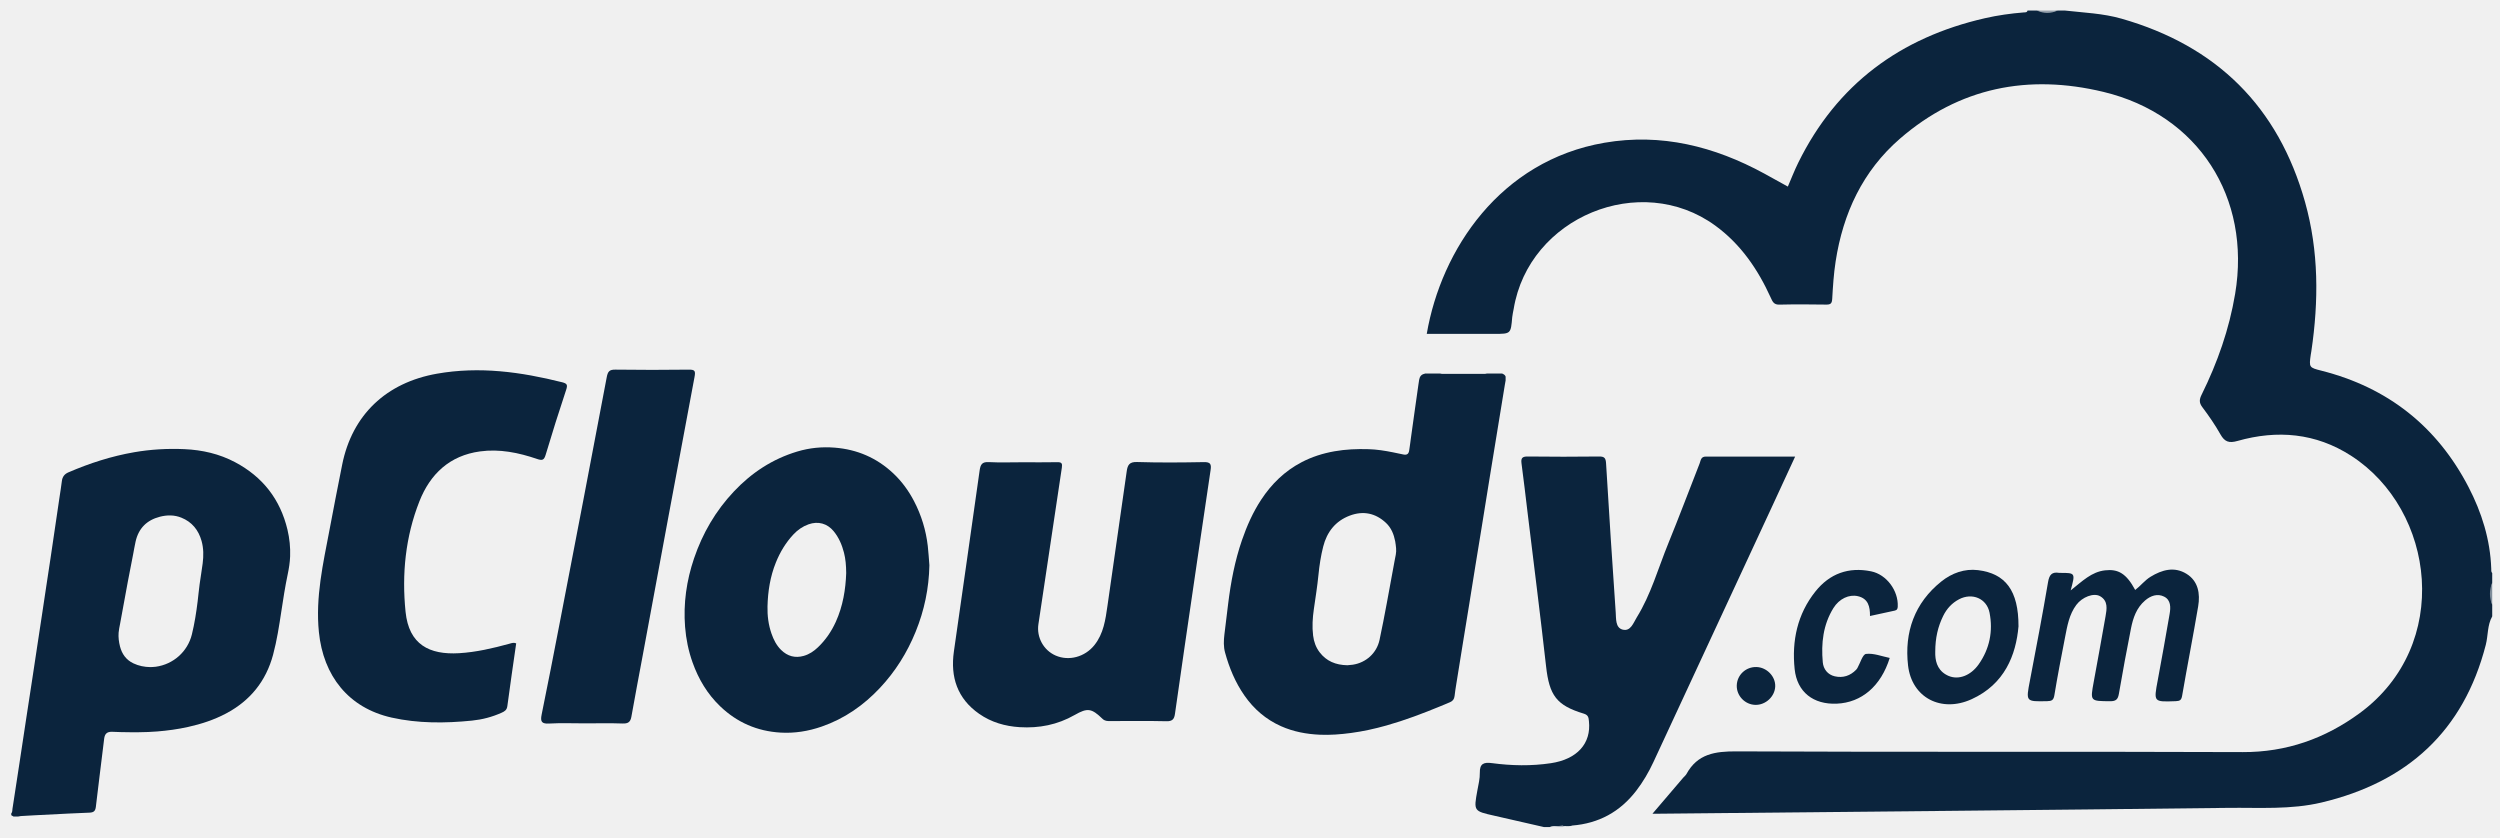
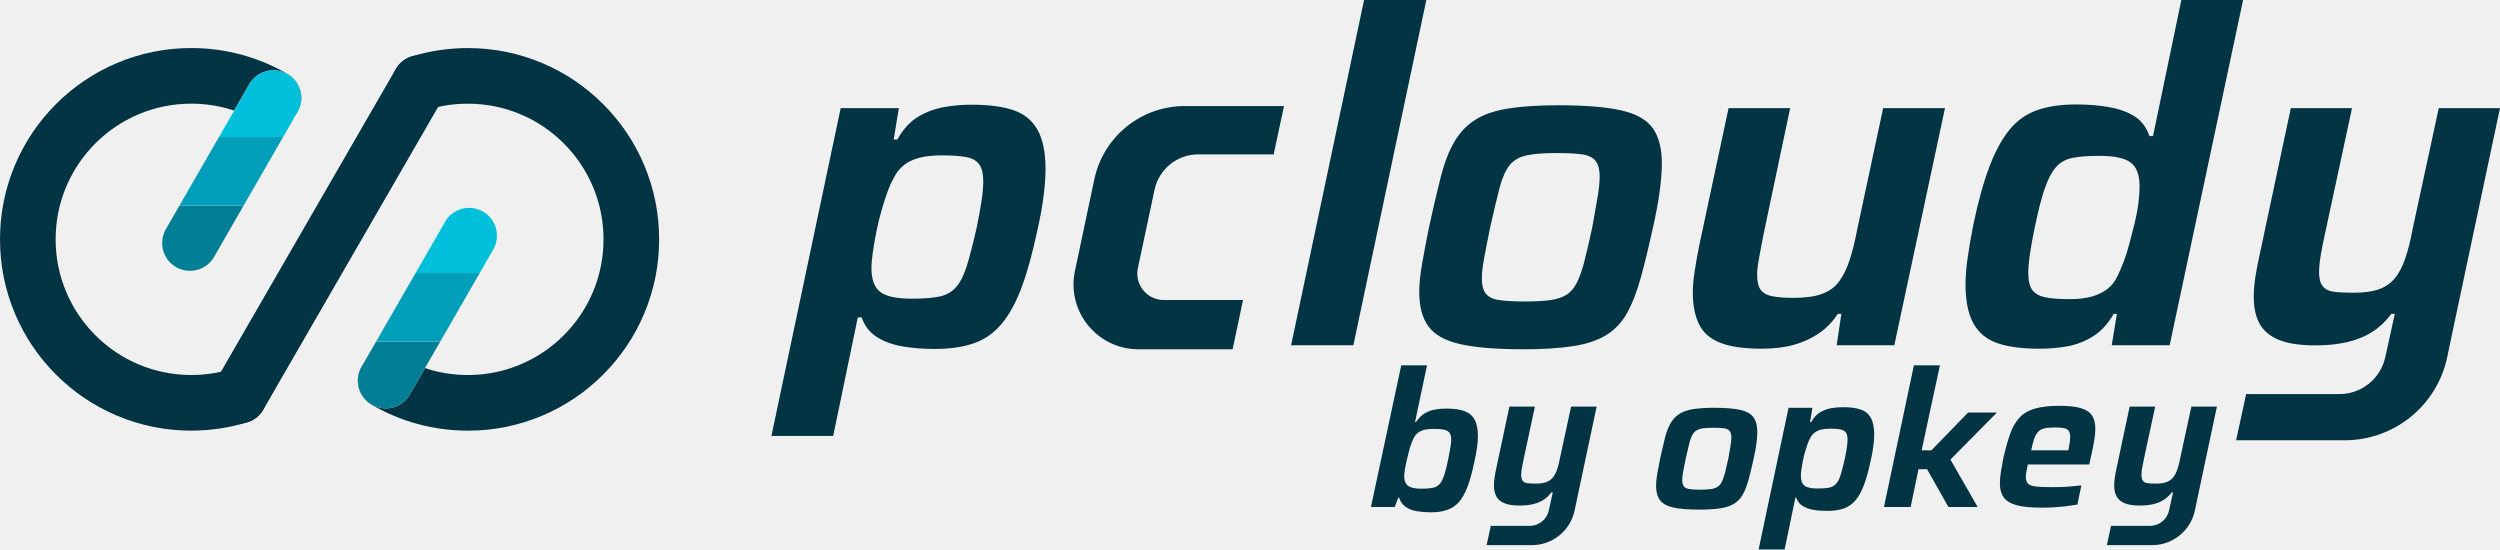
- <svg xmlns="http://www.w3.org/2000/svg" version="1.1" id="Layer_1" x="0px" y="0px" width="1440px" height="482.4px" viewBox="0 0 1440 482.4" enable-background="new 0 0 1440 482.4" xml:space="preserve">
-   <g>
-     <path fill="#0B243D" d="M1435.516,355.027c-2.88,5.092-2.301,10.965-3.703,16.404c-12.822,49.779-45.245,79.082-94.56,90.805   c-17.771,4.225-35.919,2.883-53.903,3.096c-109.051,1.289-218.107,2.275-327.163,3.361c-1.073,0.012-2.146,0-4.357,0   c6.254-7.33,12.004-14.068,17.761-20.805c0.585-0.688,1.372-1.252,1.792-2.023c6.378-11.705,16.543-13.135,28.964-13.074   c97.146,0.473,194.297,0.027,291.444,0.42c25.257,0.104,47.438-7.832,67.293-22.365c53.51-39.17,43.759-117.088-4.92-148.381   c-20.32-13.063-42.462-14.979-65.372-8.477c-4.833,1.371-7.366,0.557-9.797-3.758c-3.084-5.475-6.684-10.701-10.469-15.726   c-1.967-2.611-1.703-4.517-0.365-7.223c9.108-18.435,15.854-37.596,19.278-58.021c9.309-55.494-21.144-103.17-75.889-116.337   c-43.238-10.398-83.037-2.643-117.188,26.961c-21.445,18.591-32.771,42.959-37.043,70.721c-1.096,7.109-1.554,14.333-1.964,21.521   c-0.146,2.6-0.872,3.354-3.427,3.317c-9.027-0.135-18.062-0.193-27.085,0.023c-3.124,0.075-3.875-1.773-4.873-3.971   c-7.408-16.328-17.276-30.821-31.946-41.527c-43.141-31.485-107.447-4.896-116.147,47.97c-0.265,1.601-0.699,3.181-0.838,4.788   c-0.817,9.584-0.797,9.585-10.211,9.585c-12.994,0-25.987,0-39.021,0c8.312-48.516,42.27-99.76,102.387-110.094   c32.69-5.619,63.234,2.074,92.028,17.754c4.541,2.473,9.052,5.001,13.576,7.503c1.996-4.604,3.801-9.303,6.016-13.798   c22.284-45.21,58.821-72.053,107.488-83.185c7.379-1.689,14.864-2.728,22.41-3.339c0.86-0.07,1.84,0.119,2.139-1.068   c1.808,0,3.611,0,5.418,0c3.975,0.886,7.947,0.886,11.921,0c1.444,0,2.891,0,4.334,0c10.855,1.234,21.771,1.609,32.438,4.657   c54.858,15.673,90.326,50.695,105.748,105.646c7.933,28.257,7.892,56.988,3.639,85.83c-0.104,0.714-0.259,1.42-0.356,2.134   c-1.021,7.273-0.973,7.364,6.167,9.17c38.229,9.686,66.567,32.083,84.694,66.981c7.602,14.635,12.537,30.311,13.105,47.053   c0.027,0.883-0.149,1.811,0.557,2.545c0,1.809,0,3.613,0,5.42c-0.92,4.334-0.92,8.668,0,13.004   C1435.516,350.691,1435.516,352.861,1435.516,355.027z" />
-     <path fill="#0B243D" d="M889.35,476.396c-9.508-2.176-19.008-4.393-28.526-6.523c-12.048-2.699-12.025-2.666-9.856-14.607   c0.609-3.361,1.486-6.773,1.411-10.141c-0.12-5.334,2.352-6.182,6.962-5.568c11.295,1.504,22.629,1.744,33.954,0.049   c15.105-2.262,23.332-11.309,21.928-24.232c-0.206-1.906-0.265-3.5-2.956-4.313c-15.794-4.771-19.85-10.525-21.727-27.246   c-3.312-29.512-7.072-58.975-10.646-88.459c-1.148-9.471-2.23-18.955-3.503-28.41c-0.41-3.045,0.384-4.045,3.604-4.002   c13.716,0.17,27.437,0.166,41.151,0.002c3.168-0.039,3.773,1.078,3.95,4.02c1.723,28.617,3.566,57.227,5.559,85.826   c0.25,3.598-0.206,8.717,3.898,9.846c4.695,1.293,6.285-3.9,8.241-7.064c8.194-13.229,12.299-28.248,18.122-42.51   c6.24-15.281,12.035-30.744,18.067-46.111c0.669-1.699,0.669-3.975,3.548-3.965c16.891,0.064,33.781,0.031,51.459,0.031   c-4.586,9.93-8.837,19.174-13.123,28.402c-22.832,49.172-45.68,98.336-68.492,147.516c-2.732,5.891-5.977,11.439-9.944,16.59   c-9.328,12.1-21.565,18.766-36.785,19.979c-1.729,0.646-3.526,0.211-5.287,0.34c-2.579,0.275-5.242-0.627-7.756,0.557   C891.517,476.396,890.433,476.396,889.35,476.396z" />
-     <path fill="#7E8C9A" d="M1435.516,348.525c-1.725-4.334-1.762-8.67,0-13.004C1435.516,339.855,1435.516,344.191,1435.516,348.525z" />
-     <path fill="#95A0AC" d="M1185.189,6.087c-3.974,1.796-7.947,1.796-11.921,0C1177.242,6.087,1181.216,6.087,1185.189,6.087z" />
-     <path fill="#B1B8C1" d="M900.226,475.512c0.321,0.213,0.421,0.414,0.303,0.605c-0.114,0.188-0.229,0.279-0.343,0.279   c-2.528,0-5.057,0-7.584,0" />
-     <path fill="#0B243D" d="M588.999,266.264c6.68,0,13.361,0.09,20.04-0.045c2.518-0.051,2.948,0.758,2.586,3.152   c-4.555,30.063-8.973,60.146-13.505,90.211c-1.117,7.418,2.897,14.945,9.915,18.006c7.646,3.332,16.885,0.834,22.336-5.994   c5.311-6.65,6.393-14.68,7.538-22.707c3.689-25.83,7.426-51.654,11.091-77.488c0.503-3.555,1.534-5.418,5.928-5.277   c12.805,0.402,25.636,0.293,38.451,0.053c3.819-0.074,4.441,1.117,3.923,4.592c-5.077,33.99-10.031,67.998-15.003,102.004   c-1.875,12.82-3.725,25.643-5.529,38.471c-0.407,2.893-1.451,4.271-4.825,4.189c-10.826-0.26-21.664-0.094-32.497-0.1   c-1.592,0-3.019,0.043-4.421-1.303c-6.236-5.98-8.477-6.51-16.043-2.188c-9.913,5.658-20.481,7.699-31.666,7.008   c-8.39-0.52-16.343-2.816-23.301-7.67c-12.588-8.783-16.676-21.158-14.576-35.938c4.939-34.744,9.964-69.477,14.824-104.23   c0.475-3.398,1.368-5.047,5.239-4.84C575.985,266.514,582.499,266.264,588.999,266.264z" />
-     <path fill="#0B243D" d="M297.322,370.605c-1.715,12.023-3.503,24.066-5.095,36.137c-0.293,2.217-1.521,2.986-3.25,3.766   c-5.466,2.469-11.197,3.967-17.128,4.564c-15.499,1.568-31.117,1.656-46.268-1.74c-24.848-5.568-39.369-24.021-41.904-49.309   c-2.021-20.162,2.45-39.4,6.123-58.834c2.369-12.537,4.787-25.064,7.299-37.576c5.757-28.664,25.361-47.206,54.575-52.364   c24.525-4.329,48.4-1.021,72.175,4.943c2.881,0.725,3.168,1.601,2.256,4.346c-4.127,12.42-8.074,24.907-11.813,37.452   c-0.936,3.141-2.035,3.359-4.921,2.375c-10.652-3.637-21.62-5.893-32.911-4.348c-17.425,2.381-28.647,12.961-34.872,28.734   c-8.066,20.443-10.192,41.879-7.984,63.648c1.919,18.91,13.745,24.842,30.777,23.846c9.909-0.58,19.557-2.857,29.112-5.473   C294.698,370.445,295.844,369.936,297.322,370.605z" />
-     <path fill="#0B243D" d="M336.933,416.656c-6.862,0-13.739-0.285-20.579,0.104c-4.3,0.246-5.212-1.031-4.385-5.082   c3.597-17.611,7.03-35.254,10.432-52.902c9.083-47.135,18.173-94.266,27.064-141.435c0.633-3.361,1.521-4.487,5.002-4.438   c14.083,0.199,28.17,0.188,42.254,0.009c3.559-0.047,3.979,0.763,3.324,4.244c-10.08,53.54-19.966,107.116-29.9,160.684   c-2.164,11.666-4.406,23.32-6.469,35.004c-0.545,3.09-1.953,4.008-5.077,3.895C351.385,416.477,344.156,416.656,336.933,416.656z" />
-     <path fill="#0B243D" d="M1192.703,340.078c6.818-5.4,12.015-10.686,19.846-11.57c7.505-0.846,12.22,1.801,17.324,11.313   c3.12-2.385,5.5-5.543,8.798-7.57c6.688-4.119,13.813-6.027,20.771-1.719c6.75,4.188,7.934,11.422,6.708,18.691   c-2.896,17.188-6.28,34.291-9.235,51.469c-0.44,2.559-1.259,3.094-3.677,3.186c-12.838,0.475-12.75,0.566-10.388-11.994   c2.392-12.711,4.628-25.447,6.842-38.191c0.671-3.848,0.795-8.066-3.186-10.051c-3.82-1.9-7.724-0.529-10.969,2.264   c-4.927,4.238-6.896,10.033-8.092,16.084c-2.466,12.512-4.811,25.049-6.96,37.615c-0.553,3.232-1.675,4.33-5.084,4.303   c-11.511-0.098-11.478,0.064-9.411-11.174c2.31-12.541,4.586-25.092,6.789-37.652c0.758-4.301,1.577-8.926-3.061-11.631   c-3.729-2.17-10.393,0.451-13.76,4.971c-4.123,5.531-5.217,12.154-6.488,18.67c-2.167,11.105-4.313,22.223-6.156,33.385   c-0.464,2.799-1.507,3.342-4.077,3.396c-12.476,0.268-12.346,0.367-9.996-11.883c3.622-18.879,7.222-37.766,10.437-56.717   c0.732-4.316,2.287-6,6.48-5.291c0.178,0.031,0.36,0.006,0.541,0.006C1195.453,329.979,1195.453,329.979,1192.703,340.078z" />
-     <path fill="#0B243D" d="M1139.337,328.398c-7.788-0.953-15.06,1.701-21.081,6.498c-15.544,12.389-21.404,29.363-19.221,48.395   c2.137,18.629,19.151,27.381,36.588,19.461c19.043-8.646,25.584-25.441,27.033-41.955   C1162.703,340.129,1155.148,330.342,1139.337,328.398z M1120.756,388.502c-5.241-3.088-6.165-8.449-6.051-12.99   c0.006-8.252,1.597-14.648,4.553-20.707c2.024-4.158,5.053-7.469,9.154-9.621c7.541-3.965,15.95-0.496,17.569,7.74   c2.089,10.652,0.026,20.834-6.27,29.748c-4.635,6.557-11.646,9.096-17.341,6.645c-0.146-0.063-0.288-0.125-0.429-0.191" />
-     <path fill="#0B243D" d="M1077.115,354.816c0.041-5.439-1.018-10.033-6.984-11.414c-5.015-1.164-10.74,1.412-14.124,6.906   c-5.903,9.572-7.082,20.242-6.088,31.15c0.355,3.926,2.82,7.168,6.939,8.105c4.699,1.074,8.899-0.305,12.306-3.814   c0.25-0.256,0.478-0.547,0.652-0.857c1.663-2.891,3.049-8.002,5.021-8.238c4.386-0.523,9.063,1.391,13.647,2.316   c-5.034,16.201-16.195,25.752-30.535,26.346c-13.445,0.557-22.857-6.662-24.235-19.934c-1.688-16.24,1.543-31.627,11.963-44.688   c8.198-10.271,19.069-14.27,32.108-11.602c8.912,1.826,15.767,11.201,15.315,20.32c-0.105,2.119-1.145,2.191-2.61,2.492   C1086.129,352.797,1081.79,353.791,1077.115,354.816z" />
-     <path fill="#0B243D" d="M1011.112,406.008c-5.993-0.115-10.914-5.25-10.737-11.205c0.178-6.027,5.214-10.744,11.313-10.596   c5.952,0.143,11.051,5.396,10.838,11.17C1022.313,401.197,1017.024,406.125,1011.112,406.008z" />
+ <svg xmlns="http://www.w3.org/2000/svg" id="Layer_2" data-name="Layer 2" viewBox="0 0 1920.88 422.18">
+   <defs>
+     <style>
+       .cls-1 {
+         clip-path: url(#clippath);
+       }
+ 
+       .cls-2 {
+         fill: none;
+       }
+ 
+       .cls-2, .cls-3, .cls-4, .cls-5, .cls-6, .cls-7 {
+         stroke-width: 0px;
+       }
+ 
+       .cls-8 {
+         clip-path: url(#clippath-1);
+       }
+ 
+       .cls-3 {
+         fill: #009eb8;
+       }
+ 
+       .cls-4 {
+         fill: #fff;
+       }
+ 
+       .cls-5 {
+         fill: #00bfda;
+       }
+ 
+       .cls-6 {
+         fill: #023444;
+       }
+ 
+       .cls-7 {
+         fill: #007e95;
+       }
+     </style>
+     <clipPath id="clippath">
+       <path class="cls-2" d="m145.95,208.11c-3.62,0-7.28-.92-10.65-2.86-10.23-5.89-13.74-18.96-7.85-29.18l64.12-111.34c5.89-10.23,18.96-13.74,29.18-7.85,10.23,5.89,13.74,18.96,7.85,29.18l-64.12,111.34c-3.95,6.87-11.15,10.71-18.54,10.71Z" />
+     </clipPath>
+     <clipPath id="clippath-1">
+       <path class="cls-2" d="m296.35,313.78c-3.62,0-7.28-.92-10.65-2.86-10.23-5.89-13.74-18.96-7.85-29.18l64.12-111.34c5.89-10.23,18.96-13.74,29.18-7.85,10.23,5.89,13.74,18.96,7.85,29.18l-64.12,111.34c-3.95,6.87-11.15,10.71-18.54,10.71Z" />
+     </clipPath>
+   </defs>
+   <g id="Layer_1-2" data-name="Layer 1">
    <g>
-       <path fill="#0B243D" d="M867.234,219.175c-0.154,0.853-0.317,1.703-0.457,2.558c-1.629,9.951-3.251,19.904-4.878,29.857    c-1.308,8.008-2.626,16.016-3.925,24.025c-1.545,9.541-3.068,19.084-4.613,28.623c-1.13,6.98-2.289,13.955-3.419,20.934    c-1.217,7.518-2.405,15.039-3.618,22.555c-1.209,7.477-2.44,14.947-3.651,22.422c-1.306,8.053-2.607,16.107-3.895,24.164    c-0.35,2.189-0.702,4.381-0.941,6.584c-0.187,1.721-0.997,2.885-2.574,3.547c-1.891,0.791-3.777,1.596-5.672,2.375    c-10.133,4.176-20.371,8.061-30.933,11.041c-6.729,1.9-13.546,3.408-20.477,4.332c-5.938,0.791-11.906,1.277-17.907,1.012    c-7.754-0.346-15.277-1.74-22.414-4.922c-8.719-3.887-15.659-9.896-21.089-17.695c-5.251-7.541-8.719-15.9-11.134-24.717    c-0.932-3.4-0.797-6.887-0.389-10.352c0.688-5.859,1.424-11.711,2.145-17.566c1.54-12.525,3.862-24.883,7.989-36.848    c2.821-8.178,6.303-16.047,11.071-23.301c5.975-9.084,13.532-16.467,23.227-21.543c5.979-3.133,12.337-5.145,18.97-6.318    c6.506-1.15,13.069-1.414,19.648-1.217c4.732,0.141,9.412,0.877,14.055,1.816c2.008,0.408,4.008,0.871,6.021,1.254    c1.987,0.379,2.97-0.258,3.302-2.246c0.406-2.436,0.681-4.889,1.021-7.336c0.714-5.141,1.428-10.277,2.149-15.416    c0.704-5.014,1.415-10.026,2.129-15.039c0.143-0.994,0.285-1.987,0.453-2.977c0.306-1.807,1.178-3.115,3.11-3.477    c0.067-0.014,0.127-0.1,0.19-0.153c2.934,0,5.865,0,8.8,0c0.315,0.063,0.634,0.18,0.95,0.181c8.33,0.009,16.663,0.009,24.996,0    c0.316,0,0.634-0.116,0.95-0.181c2.934,0,5.866,0,8.798,0c0.843,0.391,1.689,0.775,2.013,1.76    C867.234,217.667,867.234,218.421,867.234,219.175z M776.087,383.182c0.77-0.076,1.94-0.139,3.096-0.311    c7.666-1.152,13.777-6.682,15.424-14.254c1.554-7.148,2.89-14.348,4.253-21.537c1.514-7.973,2.962-15.955,4.407-23.941    c0.448-2.461,1.165-4.898,0.873-7.447c-0.148-1.287-0.258-2.586-0.501-3.855c-0.77-4.027-2.255-7.771-5.283-10.623    c-6.063-5.711-13.197-7.127-20.914-4.209c-8.244,3.113-13.148,9.422-15.286,17.85c-1.347,5.314-2.179,10.75-2.716,16.203    c-0.652,6.627-1.714,13.191-2.657,19.775c-0.728,5.07-1.069,10.152-0.432,15.264c0.438,3.51,1.58,6.76,3.737,9.592    C764.005,380.83,769.339,383.051,776.087,383.182z" />
-       <path fill="#0B243D" d="M6.484,468.553c0.704-0.789,0.563-1.82,0.707-2.74c1.373-8.766,2.699-17.537,4.03-26.307    c1.376-9.063,2.737-18.125,4.117-27.186c1.127-7.404,2.277-14.807,3.405-22.211c0.964-6.328,1.906-12.662,2.863-18.992    c0.876-5.793,1.764-11.584,2.639-17.377c0.8-5.297,1.585-10.596,2.385-15.893c0.806-5.336,1.629-10.672,2.428-16.01    c0.877-5.877,1.733-11.756,2.601-17.635c0.866-5.879,1.733-11.758,2.6-17.637c0.464-3.146,0.989-6.285,1.371-9.439    c0.295-2.445,1.479-4.063,3.748-5.039c12.223-5.27,24.808-9.336,37.945-11.609c9.571-1.658,19.216-2.193,28.908-1.768    c10.244,0.453,20.069,2.689,29.179,7.516c15.892,8.42,26.016,21.373,30.181,38.904c1.195,5.033,1.714,10.148,1.523,15.328    c-0.13,3.525-0.688,6.996-1.414,10.438c-1.485,7.049-2.576,14.16-3.655,21.279c-1.266,8.354-2.549,16.715-4.733,24.895    c-4.074,15.242-13.171,26.5-27.087,33.887c-6.924,3.678-14.303,6.082-21.928,7.775c-5.851,1.299-11.772,2.104-17.746,2.59    c-7.026,0.57-14.058,0.502-21.092,0.367c-1.673-0.033-3.346-0.168-5.019-0.182c-2.771-0.021-4.051,1.111-4.431,3.889    c-0.272,1.99-0.486,3.988-0.731,5.982c-0.649,5.273-1.304,10.551-1.949,15.826c-0.543,4.445-1.077,8.893-1.614,13.338    c-0.17,1.414-0.327,2.826-0.506,4.24c-0.298,2.352-1.215,3.195-3.616,3.303c-3.931,0.18-7.862,0.32-11.792,0.514    c-6.564,0.314-13.126,0.656-19.688,0.994c-2.717,0.141-5.433,0.293-8.148,0.461c-0.489,0.031-0.971,0.166-1.458,0.252    c-0.921,0-1.843,0-2.765,0c-0.419-0.25-0.838-0.502-1.257-0.752C6.484,469.223,6.484,468.887,6.484,468.553z M86.595,384.25    c1.044-0.066,2.097-0.063,3.131-0.205c10.125-1.391,18.359-8.715,20.792-18.598c1.551-6.301,2.548-12.709,3.335-19.146    c0.397-3.24,0.687-6.492,1.122-9.727c0.541-4.02,1.247-8.018,1.762-12.039c0.555-4.344,0.562-8.693-0.637-12.951    c-1.77-6.293-5.503-10.936-11.652-13.416c-4.028-1.625-8.198-1.594-12.329-0.535c-7.524,1.93-12.306,6.656-14.019,14.309    c-0.529,2.365-0.918,4.764-1.379,7.143c-1.043,5.381-2.122,10.754-3.129,16.137c-1.5,8.016-2.955,16.039-4.421,24.063    c-0.315,1.727-0.73,3.449-0.854,5.191c-0.186,2.643,0.136,5.271,0.794,7.838c1.13,4.406,3.561,7.814,7.753,9.791    C79.938,383.553,83.198,384.207,86.595,384.25z" />
-       <path fill="#0B243D" d="M535.328,325.586c-0.257,13.277-2.921,26.021-7.912,38.291c-4.894,12.029-11.67,22.877-20.566,32.355    c-9.433,10.055-20.459,17.736-33.556,22.279c-7.718,2.678-15.663,3.957-23.822,3.461c-13.338-0.809-24.9-5.822-34.575-15.072    c-7.443-7.113-12.56-15.717-15.992-25.367c-2.354-6.619-3.748-13.443-4.298-20.449c-1.058-13.512,0.823-26.641,5.157-39.438    c4.905-14.475,12.454-27.41,22.952-38.547c10.185-10.807,22.21-18.729,36.536-23.025c7.074-2.121,14.246-2.82,21.592-2.229    c12.903,1.041,24.133,5.863,33.59,14.721c4.969,4.652,8.928,10.086,12.067,16.113c4.221,8.104,6.841,16.715,7.898,25.781    C534.83,318.154,535.024,321.877,535.328,325.586z M487.41,330.098c-0.032-4.49-0.361-8.195-1.297-11.824    c-1.15-4.463-2.938-8.641-5.877-12.236c-3.727-4.564-9.017-5.996-14.558-4.016c-3.381,1.207-6.25,3.227-8.678,5.824    c-4.426,4.732-7.705,10.209-10.118,16.205c-3.26,8.102-4.587,16.574-4.799,25.264c-0.132,5.367,0.544,10.604,2.309,15.686    c1.207,3.477,2.841,6.717,5.491,9.334c3.709,3.658,8.106,4.885,13.142,3.434c3.119-0.9,5.755-2.68,8.087-4.9    c4.392-4.182,7.761-9.096,10.273-14.602C485.578,349.082,487.086,339.336,487.41,330.098z" />
+       <g>
+         <path class="cls-6" d="m146.99,330.89c-19.83,0-39.09-3.89-57.22-11.56-17.51-7.4-33.22-18-46.72-31.49-13.49-13.49-24.09-29.21-31.49-46.72C3.89,222.99,0,203.74,0,183.9s3.89-39.09,11.56-57.22c7.4-17.51,18-33.22,31.49-46.72,13.49-13.49,29.21-24.09,46.72-31.49,18.14-7.67,37.39-11.56,57.22-11.56,13.19,0,26.28,1.75,38.9,5.21,12.25,3.35,24.03,8.3,35.02,14.71,10.2,5.94,13.65,19.03,7.7,29.22-5.94,10.2-19.03,13.65-29.22,7.7-7.78-4.54-16.12-8.04-24.79-10.41-8.94-2.45-18.23-3.69-27.61-3.69-14.08,0-27.73,2.75-40.57,8.18-12.41,5.25-23.56,12.77-33.14,22.35-9.58,9.58-17.1,20.73-22.35,33.14-5.43,12.84-8.18,26.49-8.18,40.57s2.75,27.73,8.18,40.57c5.25,12.41,12.77,23.56,22.35,33.14,9.58,9.58,20.73,17.1,33.14,22.35,12.84,5.43,26.49,8.18,40.57,8.18,10.42,0,20.7-1.53,30.55-4.54,11.29-3.45,23.23,2.9,26.69,14.18,3.45,11.29-2.9,23.23-14.18,26.69-13.91,4.25-28.39,6.41-43.05,6.41Z" />
+         <path class="cls-6" d="m183.78,325.46c-3.63,0-7.3-.92-10.67-2.87-10.22-5.9-13.72-18.97-7.82-29.19L304.12,53.01c5.9-10.22,18.97-13.72,29.19-7.82,10.22,5.9,13.72,18.97,7.82,29.19l-138.83,240.39c-3.96,6.85-11.14,10.69-18.53,10.69Z" />
+         <path class="cls-4" d="m145.95,208.11c-3.62,0-7.28-.92-10.65-2.86-10.23-5.89-13.74-18.96-7.85-29.18l64.12-111.34c5.89-10.23,18.96-13.74,29.18-7.85,10.23,5.89,13.74,18.96,7.85,29.18l-64.12,111.34c-3.95,6.87-11.15,10.71-18.54,10.71Z" />
+         <g class="cls-1">
+           <g>
+             <rect class="cls-7" x="98.76" y="157.85" width="100.42" height="52.6" />
+             <rect class="cls-3" x="127.45" y="105.25" width="103.29" height="52.6" />
+             <rect class="cls-5" x="156.14" y="52.65" width="103.29" height="52.6" />
+           </g>
+         </g>
+         <path class="cls-6" d="m359.47,330.89c-13.19,0-26.28-1.75-38.9-5.21-12.25-3.35-24.03-8.3-35.02-14.71-10.2-5.94-13.65-19.03-7.7-29.22,5.94-10.2,19.03-13.65,29.22-7.7,7.78,4.54,16.12,8.04,24.79,10.41,8.94,2.45,18.23,3.69,27.61,3.69,14.08,0,27.73-2.75,40.57-8.18,12.41-5.25,23.56-12.77,33.14-22.35,9.58-9.58,17.1-20.73,22.35-33.14,5.43-12.84,8.18-26.49,8.18-40.57s-2.75-27.73-8.18-40.57c-5.25-12.41-12.77-23.56-22.35-33.14-9.58-9.58-20.73-17.1-33.14-22.35-12.84-5.43-26.49-8.18-40.57-8.18-10.42,0-20.7,1.53-30.55,4.54-11.29,3.45-23.23-2.9-26.69-14.18-3.45-11.29,2.9-23.23,14.18-26.69,13.91-4.25,28.39-6.41,43.05-6.41,19.83,0,39.09,3.89,57.22,11.56,17.51,7.4,33.22,18,46.72,31.49,13.49,13.49,24.09,29.21,31.49,46.72,7.67,18.14,11.56,37.39,11.56,57.22s-3.89,39.09-11.56,57.22c-7.4,17.51-18,33.22-31.49,46.72-13.49,13.49-29.21,24.09-46.72,31.49-18.14,7.67-37.39,11.56-57.22,11.56Z" />
+         <path class="cls-4" d="m296.35,313.78c-3.62,0-7.28-.92-10.65-2.86-10.23-5.89-13.74-18.96-7.85-29.18l64.12-111.34c5.89-10.23,18.96-13.74,29.18-7.85,10.23,5.89,13.74,18.96,7.85,29.18l-64.12,111.34c-3.95,6.87-11.15,10.71-18.54,10.71Z" />
+         <g class="cls-8">
+           <g>
+             <rect class="cls-7" x="254.18" y="262.36" width="100.42" height="52.6" />
+             <rect class="cls-3" x="282.87" y="209.76" width="103.29" height="52.6" />
+             <rect class="cls-5" x="311.56" y="157.16" width="103.29" height="52.6" />
+           </g>
+         </g>
+       </g>
+       <g>
+         <path class="cls-6" d="m592.72,334.96l53.22-251.89h44.69l-3.96,24.12h2.82c4.52-8.09,9.93-13.97,16.24-17.66,6.3-3.68,12.96-6.12,19.98-7.31,7.01-1.19,13.86-1.78,20.52-1.78,13.56,0,24.45,1.43,32.65,4.28,8.21,2.85,14.33,7.91,18.38,15.16,4.04,7.26,6.07,17.31,6.07,30.15,0,5.71-.48,12.43-1.43,20.16-.95,7.73-2.5,16.36-4.64,25.87-3.81,18.08-7.91,33.01-12.31,44.78-4.4,11.77-9.58,21.18-15.52,28.19-5.95,7.02-13.08,11.96-21.41,14.81-8.33,2.86-18.2,4.28-29.61,4.28-9.04,0-17.37-.66-24.98-1.97-7.62-1.3-14.16-3.68-19.62-7.13-5.48-3.45-9.4-8.5-11.78-15.17h-2.93l-18.92,91.11h-47.44Zm107.87-105.46c8.79,0,15.8-.54,21.03-1.6,5.22-1.07,9.5-3.44,12.83-7.13,3.33-3.68,6.12-9.14,8.38-16.39,2.26-7.24,4.81-17.16,7.66-29.76,1.66-8.08,2.91-14.97,3.74-20.67.83-5.7,1.25-10.57,1.25-14.61,0-5.94-1.07-10.34-3.21-13.19-2.14-2.85-5.52-4.69-10.16-5.52-4.63-.83-10.87-1.25-18.71-1.25-6.41,0-12,.6-16.75,1.78-4.75,1.19-8.79,3.09-12.12,5.7-3.33,2.62-5.94,5.94-7.84,9.98-1.66,2.85-3.27,6.41-4.81,10.69-1.55,4.28-3.09,9.09-4.63,14.43-1.55,5.35-2.85,10.75-3.92,16.22-1.07,5.47-1.96,10.64-2.67,15.5-.71,4.87-1.07,8.97-1.07,12.3,0,8.79,2.26,14.91,6.77,18.35,4.51,3.45,12.59,5.17,24.23,5.17Z" />
+         <path class="cls-6" d="m986.56,81.48h-76.25c-33.57,0-62.56,23.5-69.5,56.35l-14.88,70.42c-6.54,30.97,17.08,60.1,48.73,60.1h72.42l8-37.84h-60.9c-12.93,0-22.57-11.91-19.88-24.56l12.79-60.13c3.37-15.87,17.38-27.21,33.6-27.21h57.94l7.94-37.13Z" />
+         <path class="cls-6" d="m992.02,265.29L1048.08,0h47.84l-56.06,265.29h-47.85Z" />
+         <path class="cls-6" d="m1170.31,268.35c-20.67,0-36.77-1.31-48.29-3.92-11.53-2.61-19.66-7.13-24.41-13.54-4.76-6.41-7.13-15.32-7.13-26.73,0-5.94.71-13.01,2.14-21.21,1.43-8.2,3.21-17.64,5.35-28.33,3.32-15.2,6.35-28.16,9.09-38.85,2.73-10.69,6.18-19.6,10.33-26.73,4.16-7.13,9.5-12.77,16.04-16.93,6.53-4.16,14.97-7.07,25.31-8.73,10.33-1.66,23.22-2.49,38.67-2.49,20.67,0,36.76,1.31,48.29,3.92,11.52,2.62,19.6,7.19,24.23,13.72,4.63,6.54,6.95,15.5,6.95,26.91,0,5.94-.53,13.01-1.6,21.2-1.07,8.2-2.79,17.53-5.17,27.98-3.33,15.21-6.48,28.16-9.45,38.85-2.97,10.69-6.41,19.6-10.33,26.73-3.92,7.13-9.15,12.78-15.68,16.93-6.54,4.16-14.97,7.07-25.3,8.73-10.34,1.66-23.35,2.5-39.03,2.5Zm1.43-36.71c8.07,0,14.61-.36,19.6-1.07,4.99-.71,9.09-2.08,12.3-4.1,3.21-2.01,5.88-5.17,8.02-9.44,2.14-4.28,4.1-9.92,5.88-16.93,1.78-7.01,3.74-15.51,5.88-25.48,1.66-9.03,3.03-16.75,4.1-23.16,1.07-6.42,1.6-11.76,1.6-16.04,0-4.99-1.01-8.85-3.03-11.58-2.02-2.73-5.41-4.46-10.16-5.17-4.75-.71-11.4-1.07-19.96-1.07-9.75,0-17.41.6-22.99,1.78-5.58,1.19-9.92,3.69-13.01,7.48-3.09,3.8-5.65,9.51-7.66,17.11-2.02,7.6-4.45,17.82-7.31,30.65-1.91,9.27-3.45,17.11-4.63,23.52-1.19,6.41-1.78,11.76-1.78,16.04,0,4.99,1.01,8.79,3.03,11.4,2.02,2.62,5.46,4.28,10.34,4.99,4.87.71,11.46,1.07,19.78,1.07Z" />
+         <path class="cls-6" d="m1353.85,267.94c-13.8,0-24.57-1.55-32.3-4.64-7.73-3.09-13.15-7.91-16.24-14.45-3.09-6.54-4.64-14.57-4.64-24.09,0-4.76.47-10.23,1.43-16.42.95-6.18,2.14-12.85,3.57-19.98l22.48-105.28h47.32l-20.72,98.26c-1.19,6.2-2.27,11.91-3.22,17.15-.95,5.24-1.43,9.41-1.43,12.51,0,5.24.89,9.11,2.68,11.61s4.76,4.17,8.93,5c4.16.84,9.7,1.25,16.61,1.25,8.81,0,16.02-1.01,21.61-3.04,5.6-2.02,10.01-5.24,13.22-9.65,3.22-4.4,5.9-9.88,8.04-16.44,2.14-6.55,4.05-14.23,5.72-23.05l20.01-93.61h47.52l-38.94,182.22h-44.29l3.6-24.12h-2.79c-3.81,5.95-8.57,10.89-14.28,14.81s-12.13,6.9-19.27,8.92c-7.14,2.02-15.35,3.03-24.63,3.03Z" />
+         <path class="cls-6" d="m1567.31,267.94c-13.56,0-24.45-1.43-32.65-4.28-8.21-2.85-14.33-7.9-18.38-15.16-4.05-7.25-6.07-17.31-6.07-30.15,0-5.71.53-12.43,1.61-20.16,1.07-7.73,2.55-16.35,4.46-25.87,3.8-18.08,7.97-33.01,12.49-44.78,4.52-11.77,9.69-21.17,15.52-28.19,5.83-7.01,12.9-11.96,21.23-14.81,8.32-2.86,18.2-4.28,29.62-4.28,9.04,0,17.36.66,24.98,1.96,7.61,1.31,14.15,3.63,19.63,6.96,5.47,3.34,9.39,8.45,11.77,15.35h2.76L1676.04,0h47.45l-56.42,265.29h-44.52l3.96-24.12h-2.46c-4.52,7.85-9.94,13.68-16.24,17.49-6.3,3.81-12.84,6.3-19.62,7.49-6.78,1.19-13.74,1.78-20.87,1.78Zm22.83-38.08c6.65,0,12.3-.65,16.93-1.96,4.63-1.3,8.61-3.21,11.94-5.7,3.33-2.5,5.94-5.76,7.84-9.8,1.42-2.85,2.97-6.41,4.63-10.69,1.66-4.28,3.21-9.09,4.63-14.43,1.42-5.35,2.79-10.69,4.1-16.04,1.3-5.35,2.26-10.45,2.85-15.32.59-4.87.89-9.09.89-12.65,0-8.79-2.26-14.91-6.77-18.35-4.52-3.44-12.6-5.17-24.23-5.17-8.55,0-15.45.54-20.67,1.6-5.23,1.07-9.44,3.45-12.65,7.13-3.21,3.69-6.06,9.15-8.55,16.39-2.5,7.25-5.05,17.17-7.66,29.76-1.67,8.08-2.91,14.97-3.74,20.67-.84,5.7-1.25,10.57-1.25,14.61,0,5.7,1.01,9.98,3.03,12.83,2.02,2.85,5.4,4.75,10.16,5.7,4.75.95,10.93,1.43,18.53,1.43Z" />
+         <path class="cls-6" d="m1873.83,83.07l-19.96,92.31c-1.66,9.03-3.56,16.7-5.7,22.99-2.14,6.3-4.81,11.4-8.02,15.33-3.21,3.92-7.31,6.77-12.3,8.55-4.99,1.78-11.4,2.67-19.25,2.67-6.18,0-11.23-.23-15.15-.71-3.92-.47-6.83-1.9-8.73-4.28-1.91-2.37-2.85-5.94-2.85-10.69,0-3.56.41-7.9,1.25-13.01.83-5.11,2.08-11.34,3.74-18.71l20.32-94.45h-47.02l-23.86,112.17c-1.42,6.41-2.55,12.28-3.38,17.62-.83,5.34-1.25,10.39-1.25,15.13,0,8.31,1.48,15.2,4.45,20.65,2.96,5.46,7.89,9.62,14.78,12.46,6.88,2.85,16.26,4.27,28.13,4.27,9.49,0,17.86-.89,25.1-2.67,7.24-1.78,13.53-4.39,18.87-7.83,5.34-3.44,10.15-8.01,14.42-13.71h2.63l-7.31,33.28c-3.64,16.56-18.31,28.36-35.26,28.36h-71.65l-7.71,35.48h83.45c38.05,0,70.9-26.65,78.75-63.88l5.62-26.67,34.93-164.66h-47.05Z" />
+       </g>
+       <g>
+         <path class="cls-6" d="m1099.18,393.64c-3.54,0-7-.28-10.38-.83-3.39-.56-6.27-1.64-8.64-3.26-2.38-1.61-4.12-4.04-5.23-7.27h-.48l-2.82,7.26h-18.27l23.29-108.84h19.81l-9.21,43.54h.72c2.02-2.93,4.24-5.13,6.67-6.59,2.43-1.47,5.05-2.45,7.88-2.96,2.83-.51,5.76-.76,8.79-.76,5.66,0,10.26.63,13.79,1.9,3.53,1.26,6.16,3.44,7.88,6.52,1.72,3.09,2.58,7.35,2.58,12.81,0,2.53-.23,5.43-.68,8.71-.45,3.29-1.14,6.95-2.05,10.99-1.62,7.68-3.36,14.02-5.23,19.02-1.87,5-4.07,8.94-6.6,11.82-2.53,2.88-5.58,4.92-9.17,6.14-3.59,1.21-7.8,1.82-12.65,1.82Zm-7.18-18.14c3.57,0,6.49-.22,8.78-.67,2.28-.45,4.09-1.44,5.43-2.98s2.5-3.84,3.5-6.92c.99-3.07,2.03-7.24,3.12-12.5.6-3.37,1.12-6.22,1.56-8.55.45-2.33.67-4.29.67-5.87,0-2.48-.45-4.32-1.34-5.51-.89-1.19-2.33-1.98-4.31-2.38-1.99-.39-4.56-.59-7.74-.59-2.68,0-4.93.2-6.77.59-1.84.4-3.45,1.07-4.83,2.01-1.39.95-2.53,2.16-3.42,3.65-.69,1.19-1.41,2.78-2.16,4.76-.74,1.99-1.44,4.24-2.08,6.77-.64,2.53-1.24,5.01-1.78,7.44-.55,2.43-.97,4.64-1.26,6.62-.3,1.98-.45,3.52-.45,4.61,0,3.47,1.02,5.92,3.05,7.36,2.03,1.44,5.38,2.16,10.04,2.16Z" />
+         <path class="cls-6" d="m1305.76,391.57c-8.63,0-15.35-.55-20.16-1.64-4.81-1.09-8.21-2.98-10.19-5.65-1.98-2.68-2.97-6.4-2.97-11.16,0-2.48.3-5.43.89-8.85.59-3.42,1.34-7.36,2.23-11.83,1.39-6.35,2.65-11.75,3.79-16.21,1.14-4.46,2.58-8.18,4.31-11.16,1.74-2.98,3.97-5.33,6.7-7.06,2.72-1.74,6.25-2.95,10.56-3.65,4.31-.69,9.69-1.04,16.14-1.04,8.63,0,15.35.55,20.16,1.64,4.81,1.09,8.18,3,10.12,5.73,1.93,2.73,2.9,6.47,2.9,11.23,0,2.48-.22,5.43-.67,8.85-.45,3.42-1.17,7.32-2.15,11.68-1.39,6.35-2.7,11.75-3.94,16.21-1.24,4.46-2.68,8.18-4.32,11.16-1.63,2.98-3.82,5.33-6.54,7.06-2.73,1.74-6.25,2.95-10.56,3.65-4.31.69-9.74,1.04-16.29,1.04Zm.6-15.32c3.37,0,6.1-.15,8.18-.45,2.08-.3,3.79-.87,5.13-1.71,1.34-.84,2.45-2.16,3.34-3.94.89-1.79,1.71-4.14,2.46-7.06.74-2.92,1.56-6.47,2.46-10.64.69-3.77,1.26-6.99,1.71-9.67.45-2.68.67-4.91.67-6.69,0-2.08-.42-3.7-1.26-4.84-.85-1.14-2.26-1.86-4.24-2.15-1.98-.3-4.76-.45-8.33-.45-4.07,0-7.27.25-9.59.74-2.33.5-4.14,1.54-5.43,3.12-1.29,1.59-2.36,3.97-3.2,7.14-.84,3.18-1.86,7.44-3.05,12.79-.79,3.87-1.44,7.14-1.93,9.82s-.74,4.91-.74,6.69c0,2.08.42,3.67,1.26,4.76s2.28,1.79,4.32,2.08c2.03.3,4.78.45,8.26.45Z" />
+         <path class="cls-6" d="m1351.23,422.18l23-108.84h18.33l-1.79,10.88h.93c1.92-3.43,4.22-5.93,6.9-7.5,2.68-1.57,5.51-2.6,8.49-3.11,2.98-.51,5.88-.76,8.71-.76,5.76,0,10.38.61,13.87,1.82,3.49,1.21,6.09,3.36,7.8,6.44,1.72,3.09,2.58,7.35,2.58,12.81,0,2.43-.21,5.28-.61,8.56-.4,3.29-1.06,6.95-1.97,10.99-1.62,7.68-3.36,14.02-5.23,19.02-1.87,5-4.07,8.99-6.6,11.97-2.53,2.98-5.56,5.08-9.09,6.29-3.54,1.21-7.73,1.82-12.58,1.82-3.84,0-7.38-.28-10.61-.83-3.23-.56-6.01-1.57-8.34-3.03-2.33-1.46-3.99-3.61-5-6.44h-.51l-8.29,39.91h-20Zm45.41-46.83c3.67,0,6.59-.22,8.78-.67s3.97-1.44,5.36-2.98,2.55-3.82,3.5-6.84c.94-3.03,2.01-7.16,3.2-12.42.69-3.37,1.22-6.25,1.56-8.63.35-2.38.52-4.41.52-6.1,0-2.48-.45-4.32-1.34-5.51-.89-1.19-2.31-1.96-4.24-2.3-1.93-.35-4.54-.52-7.81-.52-2.68,0-5.01.25-6.99.74-1.98.5-3.67,1.29-5.06,2.38-1.39,1.09-2.48,2.48-3.27,4.17-.69,1.19-1.36,2.68-2.01,4.46-.64,1.79-1.29,3.79-1.93,6.03-.64,2.23-1.19,4.49-1.63,6.77s-.82,4.44-1.12,6.47c-.3,2.03-.45,3.75-.45,5.13,0,3.67.94,6.22,2.83,7.66,1.88,1.44,5.25,2.16,10.11,2.16Z" />
+         <path class="cls-6" d="m1447.55,389.53l23-108.84h19.99l-14.05,65.31h7.52l28.17-29.02h22.14l-35.71,36.14,20.92,36.42h-22.46l-16.4-29.02h-6.59l-6.03,29.02h-20.49Z" />
+         <path class="cls-6" d="m1568.3,390.05c-8.13,0-14.48-.64-19.04-1.93-4.56-1.29-7.81-3.3-9.74-6.02-1.93-2.73-2.9-6.27-2.9-10.64,0-2.77.27-5.85.82-9.22.55-3.37,1.22-7.09,2.01-11.16,1.58-6.74,3.25-12.59,4.99-17.55,1.73-4.96,4.06-9.07,6.99-12.35,2.92-3.27,6.84-5.65,11.75-7.14,4.91-1.49,11.28-2.23,19.11-2.23,7.24,0,12.84.62,16.81,1.86,3.96,1.24,6.77,3.15,8.4,5.73,1.64,2.58,2.45,5.85,2.45,9.82,0,1.88-.15,3.99-.44,6.32-.3,2.33-.7,4.78-1.19,7.36-.5,2.58-1.09,5.31-1.79,8.18l-1.19,5.8h-47.3c-.4,1.99-.74,3.79-1.04,5.43-.3,1.64-.45,3.1-.45,4.39,0,2.08.55,3.7,1.64,4.84s3.03,1.88,5.8,2.23c2.78.35,6.7.52,11.75.52,2.18,0,4.61-.02,7.29-.07,2.68-.05,5.45-.22,8.33-.52,2.88-.3,5.51-.55,7.89-.74l-3.12,14.73c-2.28.4-5.01.79-8.18,1.19-3.17.4-6.45.69-9.82.89-3.37.2-6.65.3-9.82.3Zm-7.59-44.06h28.41l.45-1.79c.39-1.88.67-3.5.82-4.84.15-1.34.22-2.55.22-3.64,0-2.08-.37-3.65-1.12-4.69-.74-1.04-1.96-1.73-3.65-2.08s-3.92-.52-6.69-.52c-3.37,0-6.08.22-8.11.67-2.03.45-3.67,1.29-4.91,2.53-1.24,1.24-2.28,3.03-3.12,5.36-.85,2.33-1.62,5.33-2.31,9Z" />
+         <path class="cls-6" d="m1683.74,312.41l-8.32,38.5c-.69,3.77-1.49,6.96-2.38,9.59-.89,2.63-2.01,4.76-3.34,6.39-1.34,1.64-3.05,2.82-5.13,3.57-2.08.74-4.76,1.11-8.03,1.11-2.58,0-4.68-.1-6.32-.3-1.64-.2-2.85-.79-3.64-1.78-.79-.99-1.19-2.48-1.19-4.46,0-1.49.17-3.29.52-5.43.35-2.13.87-4.73,1.56-7.8l8.47-39.39h-19.61l-9.95,46.78c-.59,2.67-1.07,5.12-1.41,7.35-.35,2.23-.52,4.33-.52,6.31,0,3.47.62,6.34,1.86,8.61,1.24,2.28,3.29,4.01,6.16,5.2,2.87,1.19,6.78,1.78,11.73,1.78,3.96,0,7.45-.37,10.47-1.11,3.02-.74,5.64-1.83,7.87-3.27,2.23-1.43,4.23-3.34,6.02-5.72h1.1l-3.05,13.88c-1.52,6.91-7.63,11.83-14.71,11.83h-29.88l-3.21,14.8h34.8c15.87,0,29.57-11.12,32.84-26.65l2.34-11.12,14.57-68.68h-19.62Z" />
+         <path class="cls-6" d="m1207.16,312.41l-8.32,38.5c-.69,3.77-1.49,6.96-2.38,9.59-.89,2.63-2.01,4.76-3.34,6.39-1.34,1.64-3.05,2.82-5.13,3.57-2.08.74-4.76,1.11-8.03,1.11-2.58,0-4.68-.1-6.32-.3-1.64-.2-2.85-.79-3.64-1.78-.79-.99-1.19-2.48-1.19-4.46,0-1.49.17-3.29.52-5.43.35-2.13.87-4.73,1.56-7.8l8.47-39.39h-19.61l-9.95,46.78c-.59,2.67-1.07,5.12-1.41,7.35-.35,2.23-.52,4.33-.52,6.31,0,3.47.62,6.34,1.86,8.61,1.24,2.28,3.29,4.01,6.16,5.2,2.87,1.19,6.78,1.78,11.73,1.78,3.96,0,7.45-.37,10.47-1.11,3.02-.74,5.64-1.83,7.87-3.27,2.23-1.43,4.23-3.34,6.02-5.72h1.1l-3.05,13.88c-1.52,6.91-7.63,11.83-14.71,11.83h-29.88l-3.21,14.8h34.8c15.87,0,29.57-11.12,32.84-26.65l2.34-11.12,14.57-68.68h-19.62Z" />
+       </g>
    </g>
  </g>
</svg>
